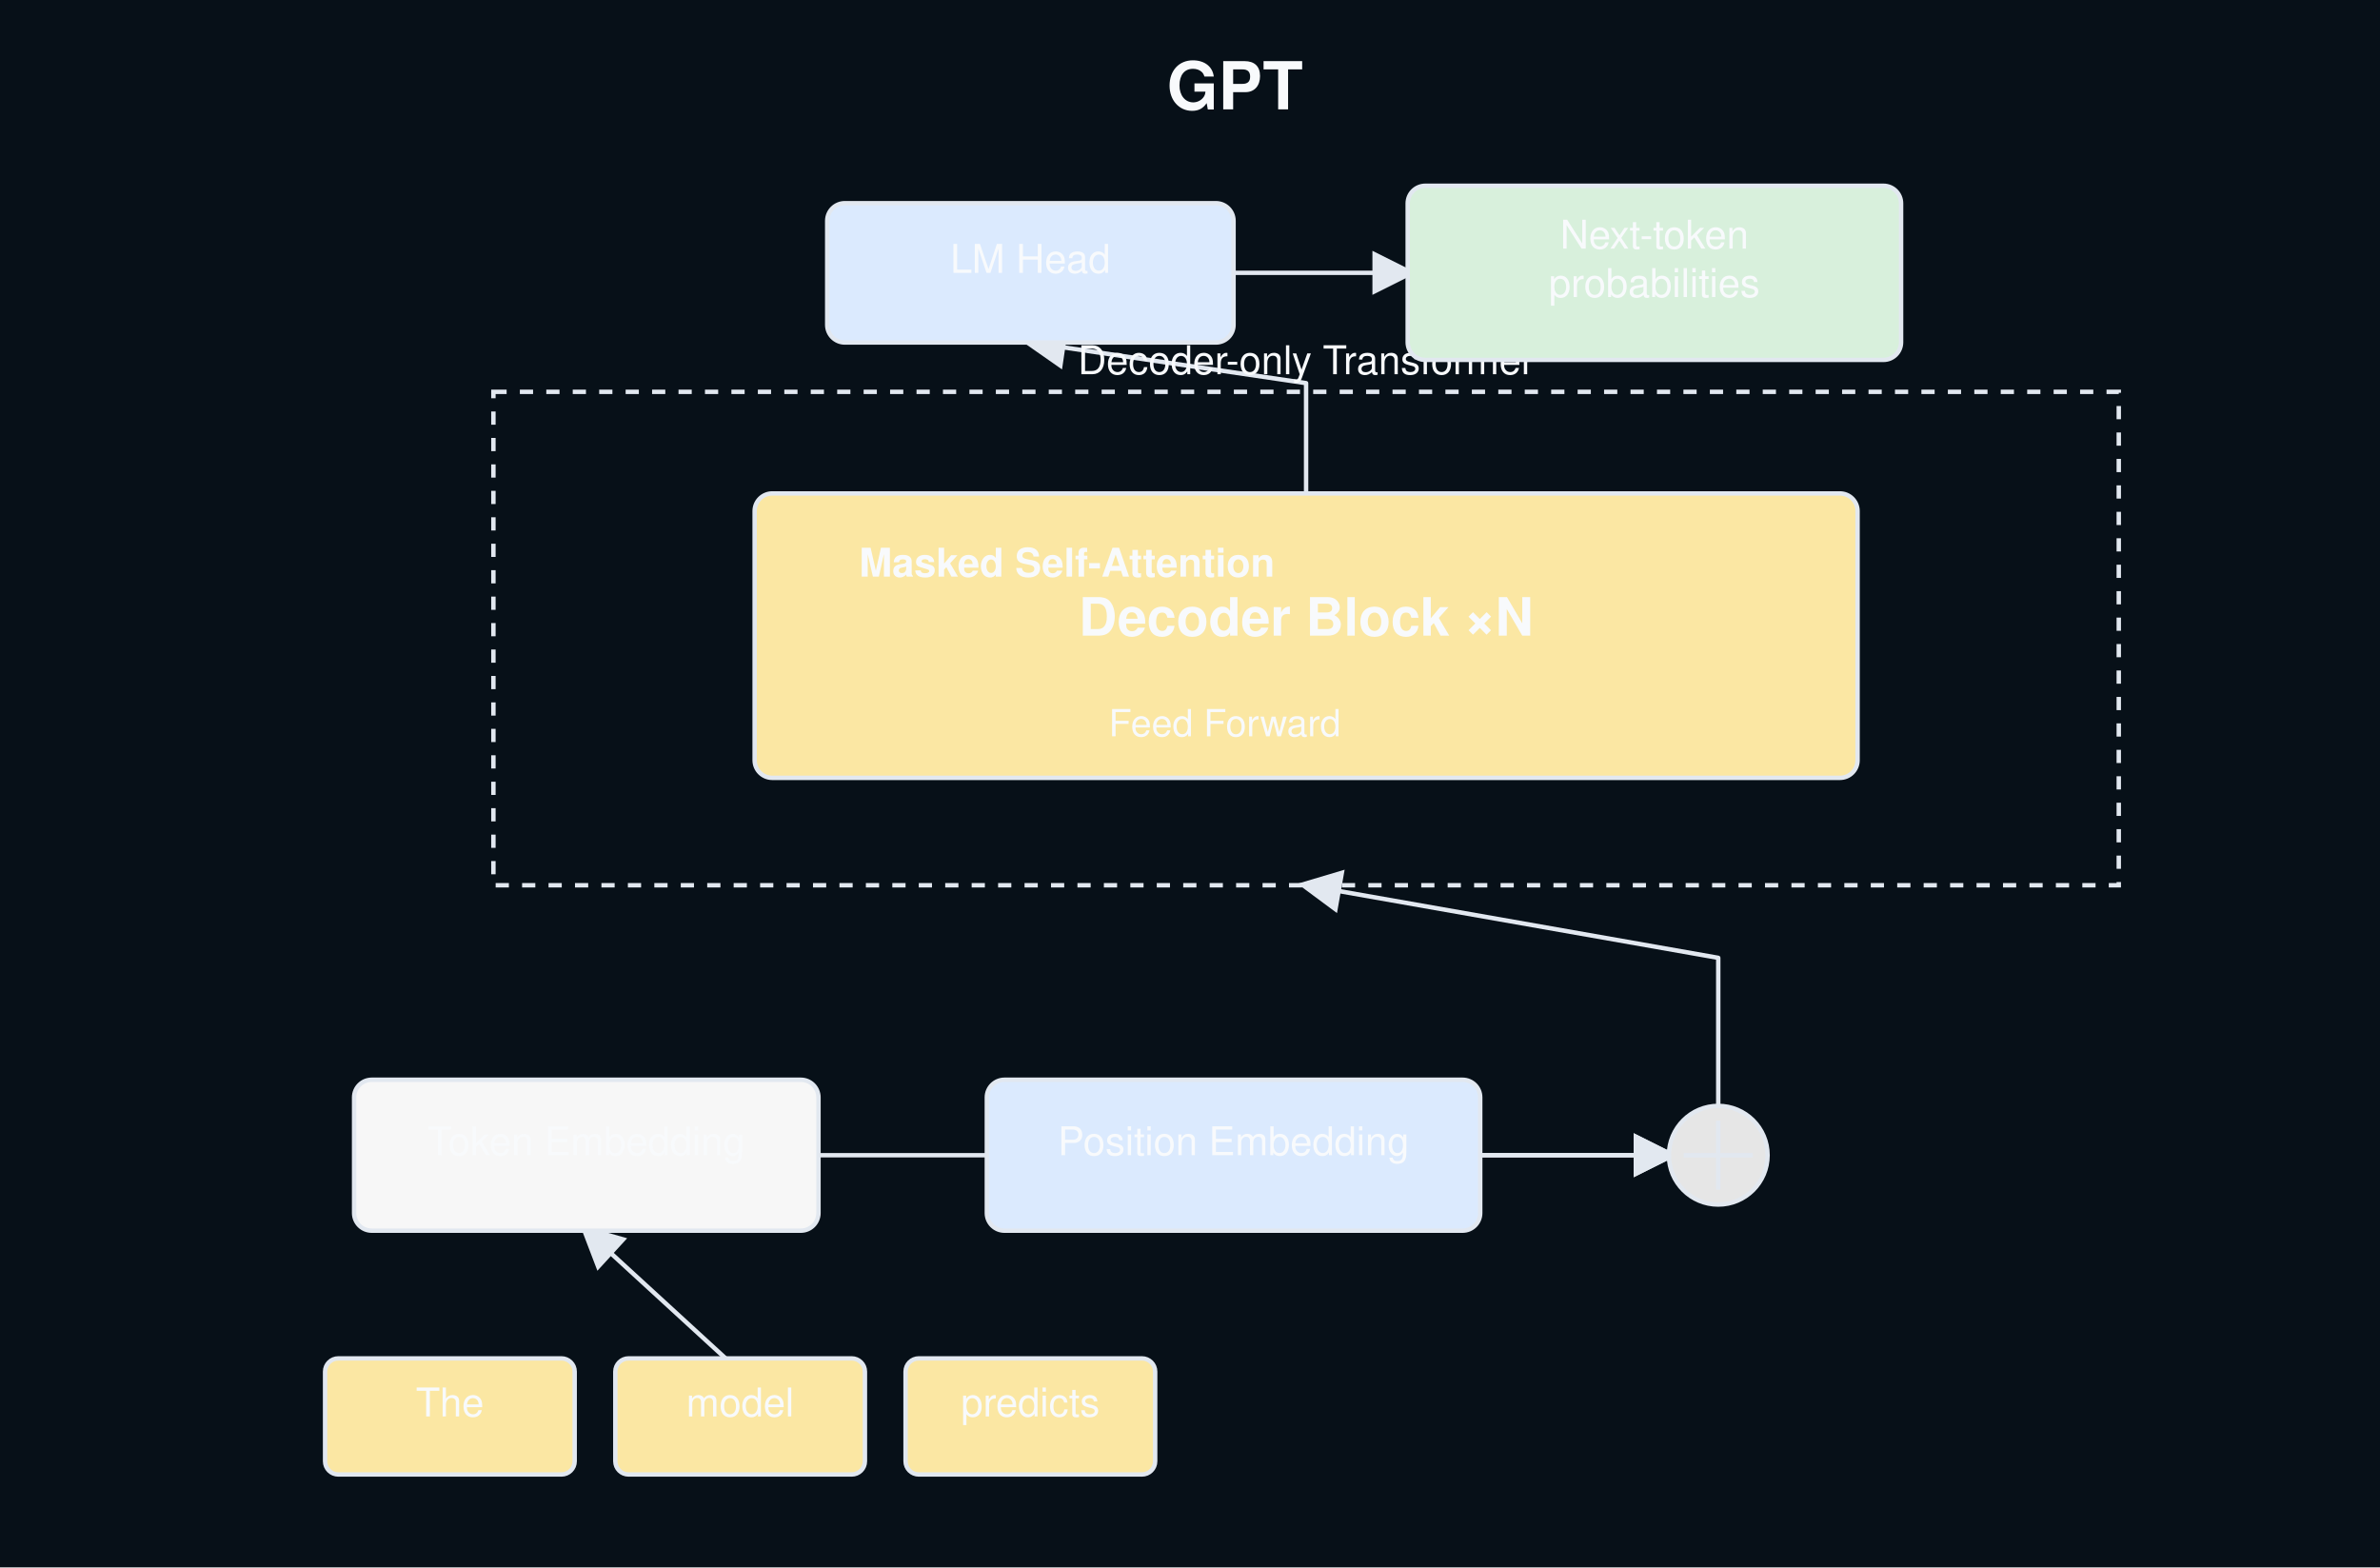
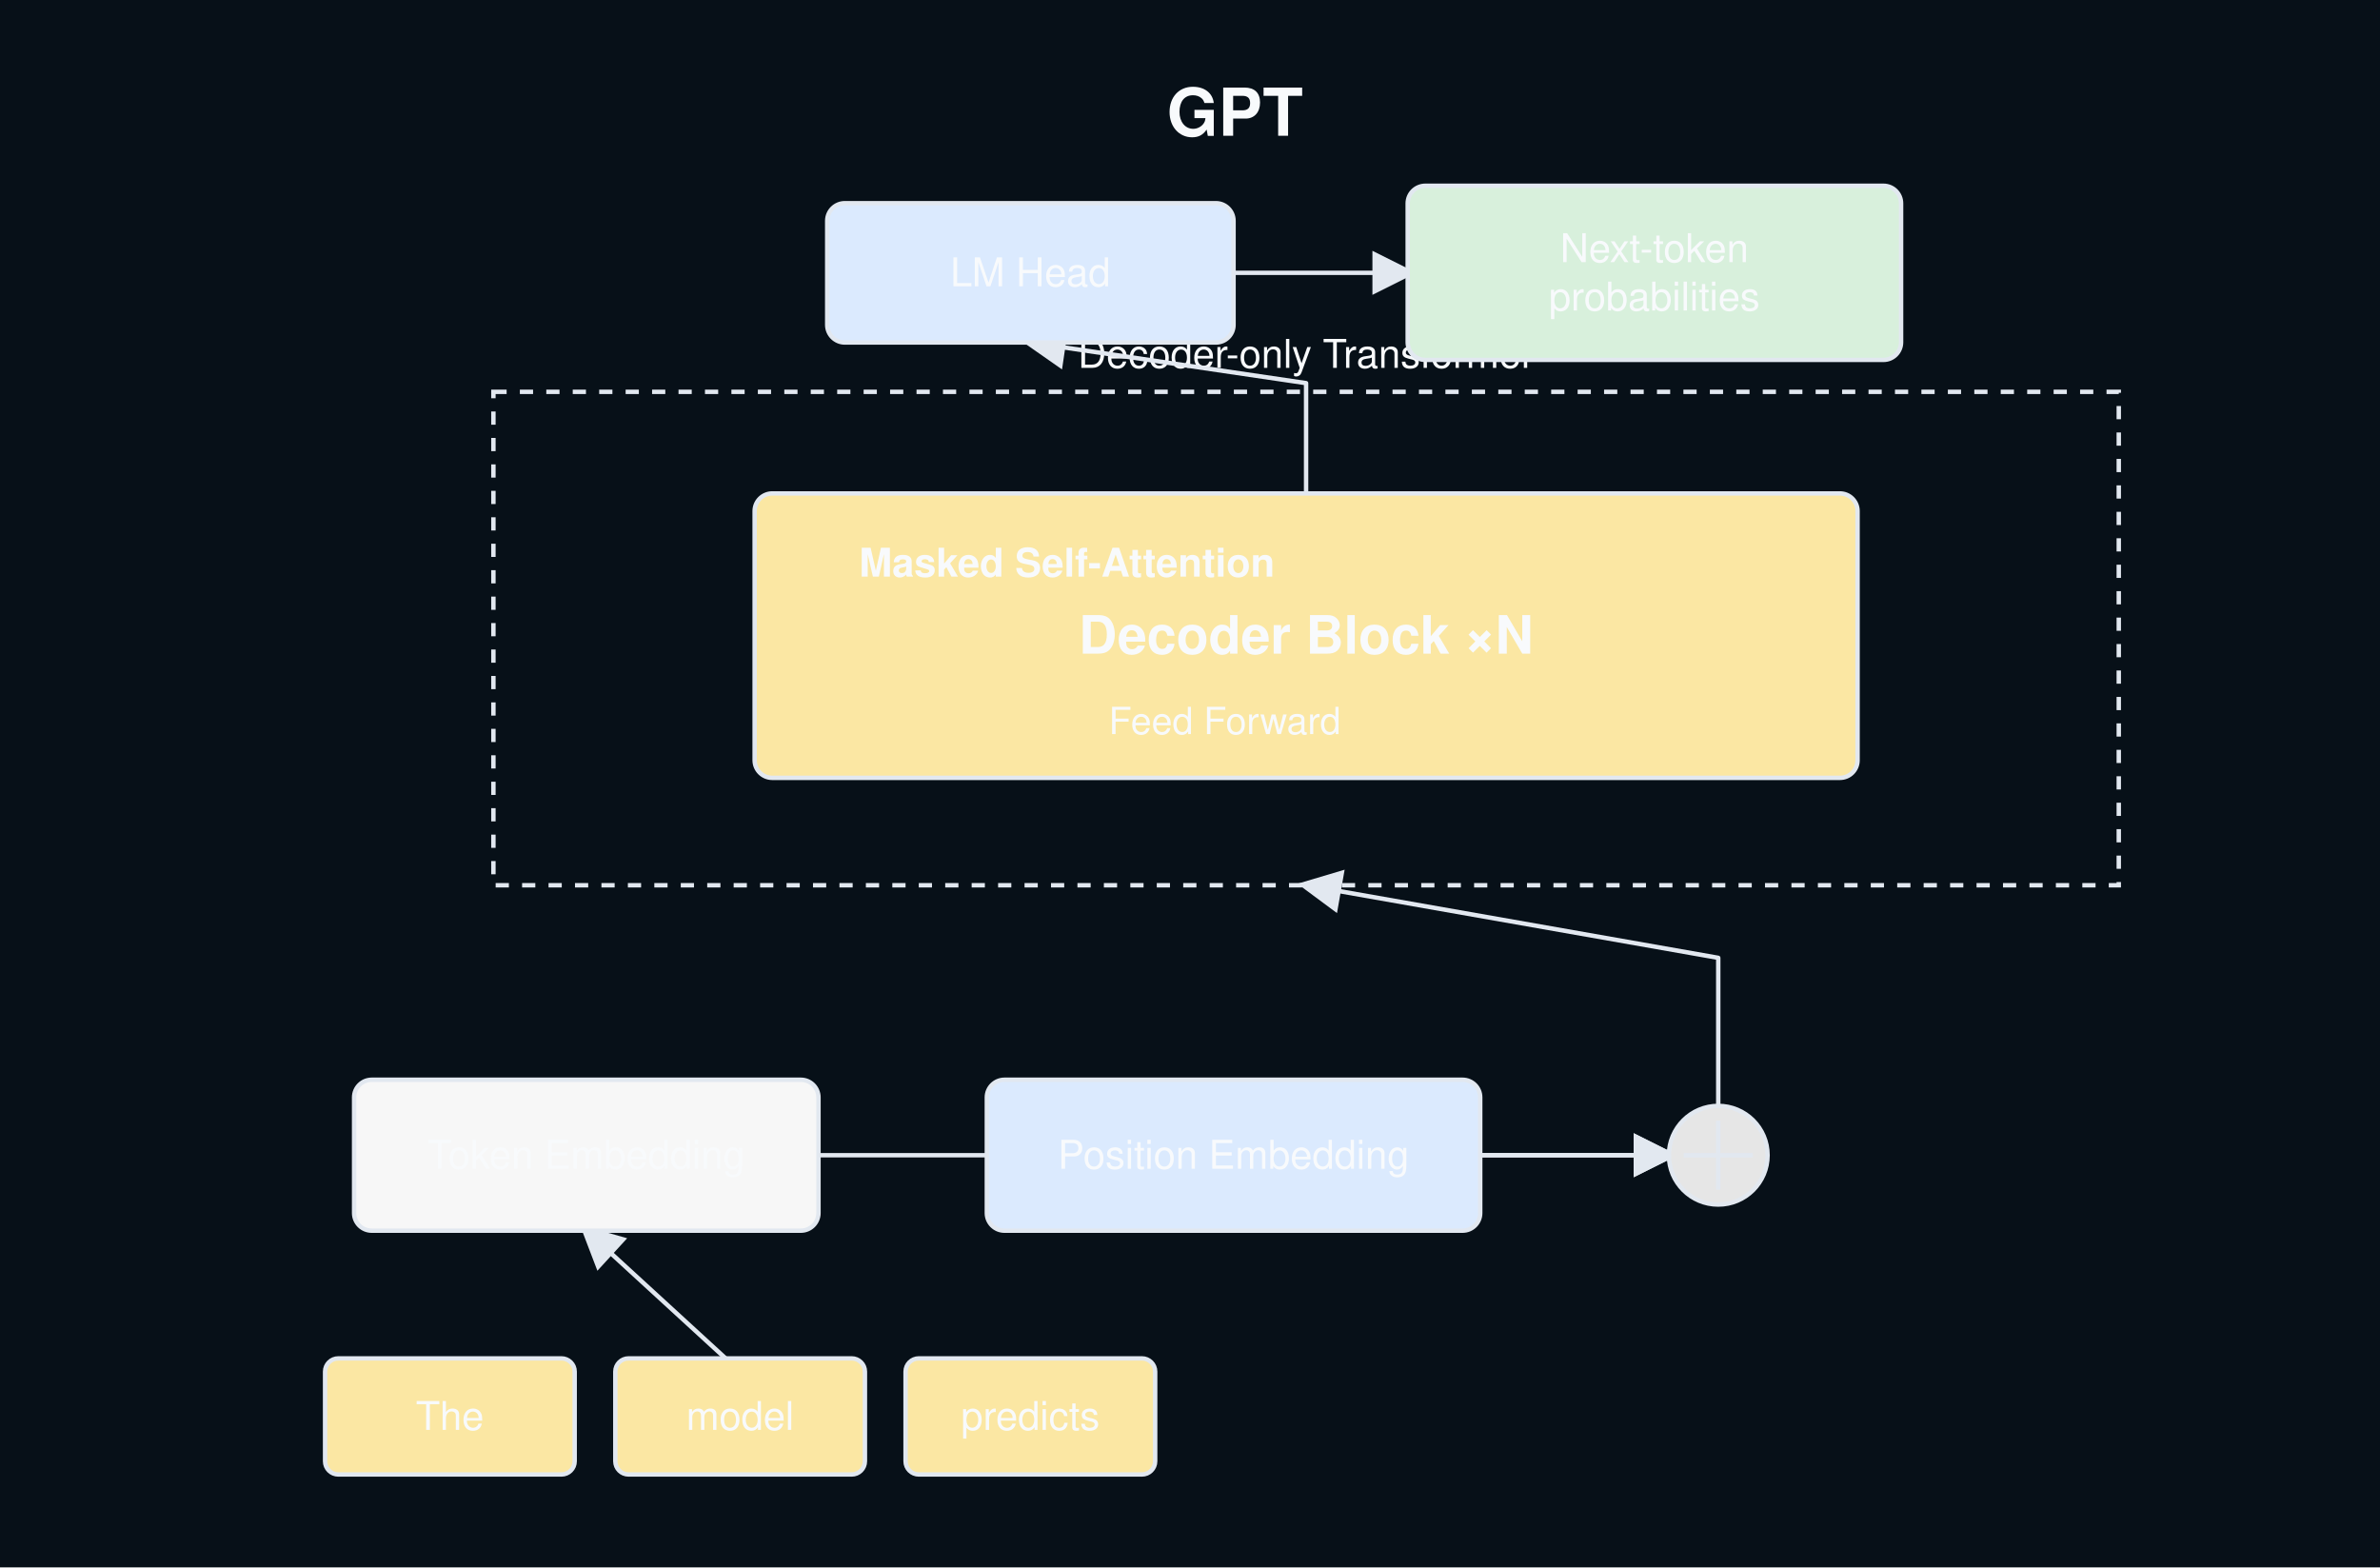
<svg xmlns="http://www.w3.org/2000/svg" width="1080" height="711.22" viewBox="0 0 1080 711.22" role="img" aria-label="GPT decoder-only architecture">
  <defs>
    <style>text{font-family:Avenir Next,Helvetica,Arial,sans-serif;fill:#f8fafc}.figure-label{font-weight:400}.figure-label-strong{font-weight:700}.figure-edge{fill:none;stroke-linecap:round;stroke-linejoin:round}</style>
    <marker id="figure-arrow" markerWidth="10" markerHeight="10" refX="8" refY="5" orient="auto" markerUnits="strokeWidth">
      <path d="M0,0 L10,5 L0,10 Z" fill="#e2e8f0" />
    </marker>
    <marker id="figure-arrow-start" markerWidth="10" markerHeight="10" refX="2" refY="5" orient="auto" markerUnits="strokeWidth">
      <path d="M10,0 L0,5 L10,10 Z" fill="#e2e8f0" />
    </marker>
  </defs>
  <rect width="100%" height="100%" fill="#071018" />
  <g class="llm-figure profile-architecture-dark">
+     <g id="decoder_box" class="figure-primitive group-box" data-z-index="0">
+       <rect class="dashed-window-box" x="223.9" y="177.8" width="737.56" height="223.9" rx="0" fill="none" stroke="#e2e8f0" stroke-width="2" stroke-dasharray="6 6" />
+       <text x="592.68" y="166.92" font-size="18" text-anchor="middle" font-weight="400" font-style="normal" fill="#f8fafc">Decoder-only Transformer</text>
+     </g>
    <path id="tokens_to_embed" class="figure-edge" d="M329.27 616.39 L266.05 558.44" stroke="#e2e8f0" stroke-width="2" marker-end="url(#figure-arrow)" />
    <path id="token_embed_to_sum" class="figure-edge" d="M371.41 524.2 L757.32 524.2" stroke="#e2e8f0" stroke-width="2" marker-end="url(#figure-arrow)" />
    <path id="pos_embed_to_sum" class="figure-edge" d="M671.71 524.2 L757.32 524.2" stroke="#e2e8f0" stroke-width="2" marker-end="url(#figure-arrow)" />
    <path id="sum_to_decoder" class="figure-edge" d="M779.71 501.8 L779.71 434.63 L592.68 401.71" stroke="#e2e8f0" stroke-width="2" marker-end="url(#figure-arrow)" />
    <path id="decoder_to_lm" class="figure-edge" d="M592.68 223.9 L592.68 173.85 L467.56 155.41" stroke="#e2e8f0" stroke-width="2" marker-end="url(#figure-arrow)" />
    <path id="lm_to_probs" class="figure-edge" d="M559.76 123.8 L638.78 123.8" stroke="#e2e8f0" stroke-width="2" marker-end="url(#figure-arrow)" />
-     <g id="title" class="figure-primitive annotation">
-       <text x="529.46" y="49.61" font-size="30" text-anchor="start" font-weight="700" font-style="normal" fill="#f8fafc">GPT</text>
-     </g>
-     <g id="gpt_tokens" class="figure-primitive token-row">
-       <g id="gpt_token_0" class="figure-primitive token">
+     <g id="gpt_tokens" class="figure-primitive token-row" data-z-index="30">
+       <g id="gpt_token_0" class="figure-primitive token" data-z-index="30">
        <rect x="147.51" y="616.39" width="113.27" height="52.68" rx="6" fill="#fbe7a3" stroke="#e2e8f0" stroke-width="2" />
-         <text x="204.15" y="642.73" font-size="18" text-anchor="middle" font-weight="400" font-style="normal" fill="#f8fafc">The</text>
+         <text x="204.15" y="648.85" font-size="18" text-anchor="middle" font-weight="400" font-style="normal" fill="#f8fafc">The</text>
      </g>
-       <g id="gpt_token_1" class="figure-primitive token">
+       <g id="gpt_token_1" class="figure-primitive token" data-z-index="30">
        <rect x="279.22" y="616.39" width="113.27" height="52.68" rx="6" fill="#fbe7a3" stroke="#e2e8f0" stroke-width="2" />
-         <text x="335.85" y="642.73" font-size="18" text-anchor="middle" font-weight="400" font-style="normal" fill="#f8fafc">model</text>
+         <text x="335.85" y="648.85" font-size="18" text-anchor="middle" font-weight="400" font-style="normal" fill="#f8fafc">model</text>
      </g>
-       <g id="gpt_token_2" class="figure-primitive token">
+       <g id="gpt_token_2" class="figure-primitive token" data-z-index="30">
        <rect x="410.93" y="616.39" width="113.27" height="52.68" rx="6" fill="#fbe7a3" stroke="#e2e8f0" stroke-width="2" />
-         <text x="467.56" y="642.73" font-size="18" text-anchor="middle" font-weight="400" font-style="normal" fill="#f8fafc">predicts</text>
+         <text x="467.56" y="648.85" font-size="18" text-anchor="middle" font-weight="400" font-style="normal" fill="#f8fafc">predicts</text>
      </g>
    </g>
-     <g id="token_embedding" class="figure-primitive process-block">
+     <g id="token_embedding" class="figure-primitive process-block" data-z-index="40">
      <rect x="160.68" y="489.95" width="210.73" height="68.49" rx="8" fill="#f7f7f7" stroke="#e2e8f0" stroke-width="2" />
-       <text x="266.05" y="524.2" font-size="18" text-anchor="middle" font-weight="400" font-style="normal" fill="#f8fafc">Token Embedding</text>
+       <text x="266.05" y="530.32" font-size="18" text-anchor="middle" font-weight="400" font-style="normal" fill="#f8fafc">Token Embedding</text>
    </g>
-     <g id="position_embedding" class="figure-primitive process-block">
+     <g id="position_embedding" class="figure-primitive process-block" data-z-index="40">
      <rect x="447.8" y="489.95" width="223.9" height="68.49" rx="8" fill="#dbeafe" stroke="#e2e8f0" stroke-width="2" />
-       <text x="559.76" y="524.2" font-size="18" text-anchor="middle" font-weight="400" font-style="normal" fill="#f8fafc">Position Embedding</text>
+       <text x="559.76" y="530.32" font-size="18" text-anchor="middle" font-weight="400" font-style="normal" fill="#f8fafc">Position Embedding</text>
    </g>
-     <g id="embedding_sum" class="figure-primitive sum-node">
+     <g id="decoder_block" class="figure-primitive process-block" data-z-index="40">
+       <rect x="342.44" y="223.9" width="500.49" height="129.07" rx="8" fill="#fbe7a3" stroke="#e2e8f0" stroke-width="2" />
+       <text x="592.68" y="296.6" font-size="24" text-anchor="middle" font-weight="700" font-style="normal" fill="#f8fafc">Decoder Block ×N</text>
+     </g>
+     <g id="lm_head" class="figure-primitive process-block" data-z-index="40">
+       <rect x="375.37" y="92.2" width="184.39" height="63.22" rx="8" fill="#dbeafe" stroke="#e2e8f0" stroke-width="2" />
+       <text x="467.56" y="129.92" font-size="18" text-anchor="middle" font-weight="400" font-style="normal" fill="#f8fafc">LM Head</text>
+     </g>
+     <g id="next_probs" class="figure-primitive process-block" data-z-index="40">
+       <rect x="638.78" y="84.29" width="223.9" height="79.02" rx="8" fill="#d8f0dc" stroke="#e2e8f0" stroke-width="2" />
+       <text x="750.73" y="118.94" font-size="18" text-anchor="middle" font-weight="400" font-style="normal" fill="#f8fafc">Next-token</text>
+       <text x="750.73" y="140.9" font-size="18" text-anchor="middle" font-weight="400" font-style="normal" fill="#f8fafc">probabilities</text>
+     </g>
+     <g id="embedding_sum" class="figure-primitive sum-node" data-z-index="50">
      <circle class="sum-node-circle" cx="779.71" cy="524.2" r="22.39" fill="#e6e6e6" stroke="#e2e8f0" stroke-width="2" />
      <path d="M764.03 524.2 H795.38 M779.71 508.52 V539.87" stroke="#e2e8f0" stroke-width="2" />
    </g>
-     <g id="decoder_box" class="figure-primitive group-box">
-       <rect class="dashed-window-box" x="223.9" y="177.8" width="737.56" height="223.9" rx="0" fill="none" stroke="#e2e8f0" stroke-width="2" stroke-dasharray="6 6" />
-       <text x="592.68" y="169.8" font-size="18" text-anchor="middle" font-weight="400" font-style="normal" fill="#f8fafc">Decoder-only Transformer</text>
+     <g id="title" class="figure-primitive annotation" data-z-index="60">
+       <text x="529.46" y="61.61" font-size="30" text-anchor="start" font-weight="700" font-style="normal" fill="#f8fafc">GPT</text>
    </g>
-     <g id="decoder_block" class="figure-primitive process-block">
-       <rect x="342.44" y="223.9" width="500.49" height="129.07" rx="8" fill="#fbe7a3" stroke="#e2e8f0" stroke-width="2" />
-       <text x="592.68" y="288.44" font-size="24" text-anchor="middle" font-weight="700" font-style="normal" fill="#f8fafc">Decoder Block ×N</text>
-     </g>
-     <g id="masked_attn" class="figure-primitive annotation">
+     <g id="masked_attn" class="figure-primitive annotation" data-z-index="60">
      <text x="389.85" y="261.66" font-size="18" text-anchor="start" font-weight="700" font-style="normal" fill="#f8fafc">Masked Self-Attention</text>
    </g>
-     <g id="ffn" class="figure-primitive annotation">
-       <text x="503.12" y="334.1" font-size="17" text-anchor="start" font-weight="400" font-style="normal" fill="#f8fafc">Feed Forward</text>
-     </g>
-     <g id="lm_head" class="figure-primitive process-block">
-       <rect x="375.37" y="92.2" width="184.39" height="63.22" rx="8" fill="#dbeafe" stroke="#e2e8f0" stroke-width="2" />
-       <text x="467.56" y="123.8" font-size="18" text-anchor="middle" font-weight="400" font-style="normal" fill="#f8fafc">LM Head</text>
-     </g>
-     <g id="next_probs" class="figure-primitive process-block">
-       <rect x="638.78" y="84.29" width="223.9" height="79.02" rx="8" fill="#d8f0dc" stroke="#e2e8f0" stroke-width="2" />
-       <text x="750.73" y="112.82" font-size="18" text-anchor="middle" font-weight="400" font-style="normal" fill="#f8fafc">Next-token</text>
-       <text x="750.73" y="134.78" font-size="18" text-anchor="middle" font-weight="400" font-style="normal" fill="#f8fafc">probabilities</text>
+     <g id="ffn" class="figure-primitive annotation" data-z-index="60">
+       <text x="503.12" y="333.1" font-size="17" text-anchor="start" font-weight="400" font-style="normal" fill="#f8fafc">Feed Forward</text>
    </g>
  </g>
</svg>
